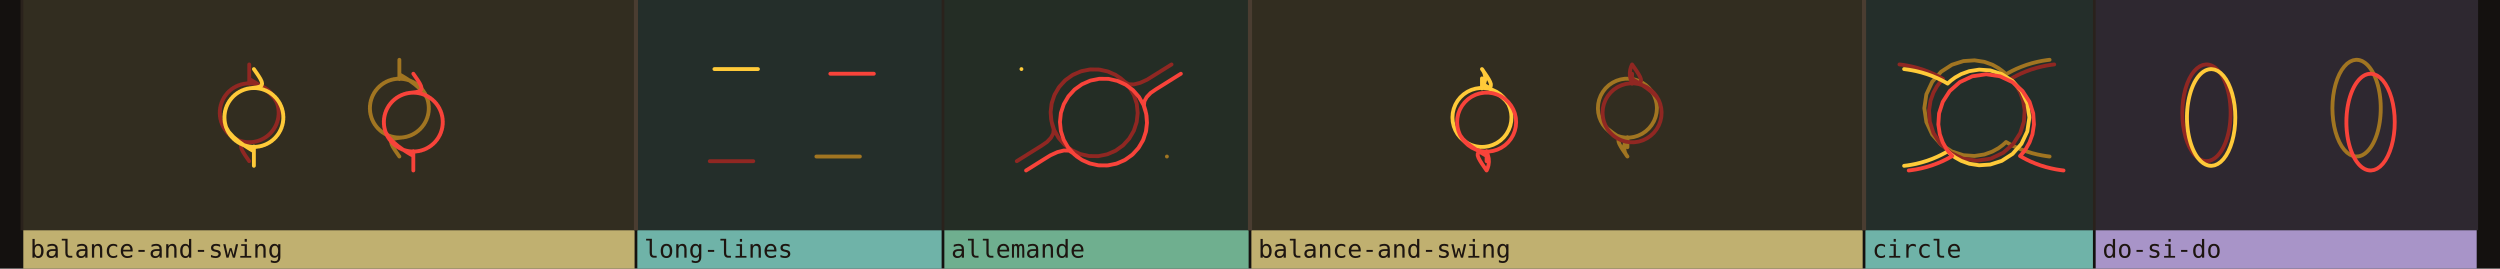
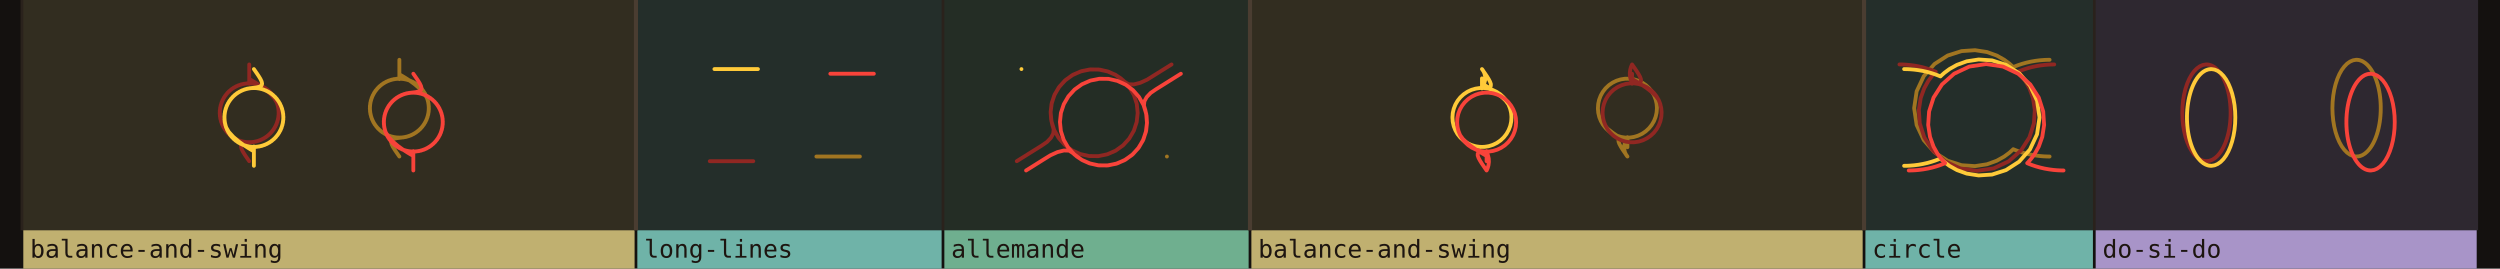
<svg xmlns="http://www.w3.org/2000/svg" viewBox="0 0 912 98" width="912" height="98" role="img">
  <rect width="912" height="98" fill="#14110f" />
  <svg x="8" y="0" width="224" height="84" viewBox="0 0 224 84">
    <rect width="224" height="84" fill="#c0b070" fill-opacity="0.18" />
    <path d="M137.69 21.81L137.69 22.12L137.69 22.92L137.69 24.01L137.69 25.22L137.69 26.33L137.69 27.19L137.69 27.91L137.69 28.48L137.69 28.81L137.69 28.87L137.69 28.87L137.69 28.87L137.69 28.87L137.69 28.84L137.69 28.52L137.69 27.95L137.69 27.25L137.69 26.48L137.69 25.8L137.69 25.33L137.69 25.2L137.69 25.2L137.69 25.2L137.69 25.2L137.69 25.2L137.69 25.2L137.69 25.2L137.69 25.2L137.69 25.5L137.69 26.15L137.69 26.81L137.69 27.1L137.95 27.26L138.7 27.69L139.88 28.4L141.42 29.4L143.24 30.72L145.14 32.34L146.82 34.16L147.86 35.93L148.3 37.66L148.45 39.64L148.23 41.65L147.63 43.58L146.69 45.36L145.43 46.94L143.89 48.25L142.14 49.26L140.23 49.92L138.23 50.21L136.21 50.12L134.25 49.66L132.4 48.84L130.74 47.68L129.33 46.24L128.2 44.56L127.42 42.7L126.99 40.73L126.94 38.71L127.27 36.71L127.97 34.82L129 33.08L130.35 31.57L131.95 30.34L133.75 29.43L135.69 28.87L137.71 28.69L139.72 28.88L141.66 29.44L143.46 30.36L145.05 31.6L146.39 33.12L147.42 34.85L148.11 36.75L148.43 38.75L148.37 40.77L147.94 42.74L147.15 44.6L146.02 46.27L144.6 47.71L142.93 48.86L141.09 49.67L139.12 50.13L137.1 50.21L135.1 49.91L133.19 49.24L131.44 48.23L129.91 46.91L128.66 45.33L127.72 43.54L127.13 41.6L126.92 39.6L127.08 37.58L127.62 35.63L128.51 33.82L129.72 32.21L131.22 30.85L132.94 29.79L134.83 29.07L136.82 28.72L138.84 28.75L140.82 29.15L142.69 29.92L144.38 31.02L145.84 32.42L147.01 34.06L147.85 35.9L148.34 37.86L148.45 39.88L148.18 41.88L147.54 43.8L146.55 45.56L145.26 47.11L143.69 48.39L141.92 49.36L140.05 49.96L138.3 50.21L136.76 50.4L135.6 50.69L134.91 51.13L134.69 51.76L134.86 52.58L135.32 53.55L135.95 54.57L136.6 55.54L137.17 56.36L137.55 56.9L137.69 57.1" fill="none" stroke="#a17521" stroke-width="1.4" stroke-linecap="round" stroke-linejoin="round" />
    <path d="M82.92 23.51L82.92 23.82L82.92 24.61L82.92 25.71L82.92 26.91L82.92 28.03L82.92 28.89L82.92 29.61L82.92 30.17L82.92 30.51L82.92 30.56L82.92 30.56L82.92 30.56L82.92 30.56L82.92 30.53L82.92 30.22L82.92 29.65L82.92 28.95L82.92 28.18L82.92 27.49L82.92 27.03L82.92 26.9L82.92 26.9L82.92 26.9L82.92 26.9L82.92 26.9L82.92 26.9L82.92 26.9L82.92 26.9L82.92 27.2L82.92 27.85L82.92 28.5L82.92 28.8L83.19 28.95L83.94 29.39L85.11 30.1L86.66 31.1L88.48 32.41L90.38 34.03L92.06 35.86L93.1 37.62L93.54 39.36L93.69 41.33L93.46 43.34L92.87 45.27L91.92 47.06L90.66 48.64L89.13 49.95L87.37 50.96L85.47 51.62L83.47 51.91L81.45 51.82L79.48 51.36L77.63 50.53L75.98 49.38L74.56 47.94L73.44 46.26L72.65 44.4L72.23 42.42L72.18 40.4L72.51 38.41L73.2 36.51L74.24 34.78L75.58 33.27L77.18 32.04L78.99 31.13L80.93 30.57L82.94 30.38L84.95 30.58L86.89 31.14L88.69 32.06L90.29 33.3L91.63 34.81L92.66 36.55L93.34 38.45L93.67 40.44L93.61 42.46L93.18 44.44L92.38 46.3L91.25 47.97L89.83 49.41L88.17 50.55L86.32 51.37L84.35 51.82L82.33 51.9L80.33 51.61L78.43 50.94L76.68 49.93L75.15 48.61L73.89 47.02L72.96 45.23L72.37 43.3L72.15 41.29L72.32 39.28L72.85 37.33L73.74 35.52L74.96 33.9L76.45 32.54L78.17 31.49L80.06 30.77L82.05 30.42L84.07 30.44L86.05 30.85L87.92 31.61L89.61 32.72L91.07 34.12L92.24 35.76L93.09 37.6L93.57 39.56L93.68 41.58L93.41 43.58L92.77 45.5L91.79 47.26L90.49 48.81L88.93 50.09L87.15 51.05L85.29 51.66L83.54 51.91L81.99 52.1L80.83 52.38L80.14 52.82L79.92 53.46L80.1 54.28L80.56 55.24L81.18 56.26L81.83 57.24L82.4 58.05L82.78 58.6L82.92 58.8" fill="none" stroke="#902722" stroke-width="1.4" stroke-linecap="round" stroke-linejoin="round" />
    <path d="M84.62 60.49L84.62 60.18L84.62 59.39L84.62 58.29L84.62 57.09L84.62 55.97L84.62 55.11L84.62 54.39L84.62 53.83L84.62 53.49L84.62 53.44L84.62 53.44L84.62 53.44L84.62 53.44L84.62 53.47L84.62 53.78L84.62 54.35L84.62 55.05L84.62 55.82L84.62 56.51L84.62 56.97L84.62 57.1L84.62 57.1L84.62 57.1L84.62 57.1L84.62 57.1L84.62 57.1L84.62 57.1L84.62 57.1L84.62 56.8L84.62 56.15L84.62 55.5L84.62 55.2L84.35 55.05L83.6 54.61L82.43 53.9L80.88 52.9L79.06 51.59L77.16 49.97L75.48 48.14L74.44 46.38L74 44.64L73.85 42.67L74.07 40.66L74.67 38.73L75.61 36.94L76.88 35.36L78.41 34.05L80.16 33.04L82.07 32.38L84.07 32.09L86.09 32.18L88.06 32.64L89.9 33.47L91.56 34.62L92.98 36.06L94.1 37.74L94.89 39.6L95.31 41.58L95.36 43.6L95.03 45.59L94.34 47.49L93.3 49.22L91.95 50.73L90.35 51.96L88.55 52.87L86.61 53.43L84.6 53.62L82.59 53.42L80.65 52.86L78.85 51.94L77.25 50.7L75.91 49.19L74.88 47.45L74.19 45.55L73.87 43.56L73.93 41.54L74.36 39.56L75.16 37.7L76.28 36.03L77.7 34.59L79.37 33.45L81.22 32.63L83.19 32.18L85.2 32.1L87.2 32.39L89.11 33.06L90.86 34.07L92.39 35.39L93.64 36.98L94.58 38.77L95.17 40.7L95.39 42.71L95.22 44.72L94.69 46.67L93.79 48.48L92.58 50.1L91.09 51.46L89.36 52.51L87.48 53.23L85.49 53.58L83.47 53.56L81.49 53.15L79.62 52.39L77.92 51.28L76.47 49.88L75.29 48.24L74.45 46.4L73.97 44.44L73.86 42.42L74.13 40.42L74.76 38.5L75.75 36.74L77.05 35.19L78.61 33.91L80.39 32.95L82.25 32.34L84 32.09L85.54 31.9L86.7 31.62L87.39 31.18L87.62 30.54L87.44 29.72L86.98 28.76L86.36 27.74L85.7 26.76L85.14 25.95L84.76 25.4L84.62 25.2" fill="none" stroke="#ffca39" stroke-width="1.4" stroke-linecap="round" stroke-linejoin="round" />
    <path d="M142.78 62.19L142.78 61.88L142.78 61.08L142.78 59.99L142.78 58.78L142.78 57.67L142.78 56.81L142.78 56.09L142.78 55.52L142.78 55.19L142.78 55.13L142.78 55.13L142.78 55.13L142.78 55.13L142.78 55.16L142.78 55.48L142.78 56.05L142.78 56.75L142.78 57.52L142.78 58.2L142.78 58.67L142.78 58.8L142.78 58.8L142.78 58.8L142.78 58.8L142.78 58.8L142.78 58.8L142.78 58.8L142.78 58.8L142.78 58.5L142.78 57.85L142.78 57.19L142.78 56.9L142.51 56.74L141.76 56.31L140.58 55.6L139.04 54.6L137.22 53.28L135.32 51.66L133.64 49.84L132.6 48.07L132.16 46.34L132.01 44.36L132.23 42.35L132.83 40.42L133.77 38.64L135.03 37.06L136.57 35.75L138.32 34.74L140.23 34.08L142.23 33.79L144.25 33.88L146.22 34.34L148.06 35.16L149.72 36.32L151.14 37.76L152.26 39.44L153.04 41.3L153.47 43.27L153.52 45.29L153.19 47.29L152.5 49.18L151.46 50.92L150.11 52.43L148.51 53.66L146.71 54.57L144.77 55.13L142.76 55.31L140.74 55.12L138.8 54.56L137.01 53.64L135.41 52.4L134.07 50.88L133.04 49.15L132.35 47.25L132.03 45.25L132.09 43.23L132.52 41.26L133.32 39.4L134.44 37.73L135.86 36.29L137.53 35.14L139.38 34.33L141.35 33.87L143.36 33.79L145.36 34.09L147.27 34.76L149.02 35.77L150.55 37.09L151.8 38.67L152.74 40.46L153.33 42.4L153.54 44.4L153.38 46.42L152.84 48.37L151.95 50.18L150.74 51.79L149.25 53.15L147.52 54.21L145.63 54.93L143.65 55.28L141.62 55.25L139.65 54.85L137.78 54.08L136.08 52.98L134.62 51.58L133.45 49.94L132.61 48.1L132.13 46.14L132.02 44.12L132.29 42.12L132.92 40.2L133.91 38.44L135.21 36.89L136.77 35.61L138.54 34.64L140.41 34.04L142.16 33.79L143.7 33.6L144.86 33.31L145.55 32.87L145.78 32.24L145.6 31.42L145.14 30.45L144.52 29.43L143.86 28.46L143.3 27.64L142.92 27.1L142.78 26.9" fill="none" stroke="#f8433a" stroke-width="1.4" stroke-linecap="round" stroke-linejoin="round" />
  </svg>
  <path d="M8 0L8 84" stroke="#2a221c" stroke-width="1" fill="none" />
  <svg x="8" y="84" width="224" height="14" viewBox="0 0 224 14">
    <rect x="0.5" width="223" height="14" fill="#c0b070" />
    <text x="3" y="10" fill="#1d1510" font-size="9" font-family="ui-monospace, Menlo, monospace">balance-and-swing</text>
  </svg>
  <svg x="232" y="0" width="112" height="84" viewBox="0 0 112 84">
    <rect width="112" height="84" fill="#6fb3a8" fill-opacity="0.18" />
    <path d="M81.69 57.1L81.65 57.1L81.53 57.1L81.34 57.1L81.08 57.1L80.75 57.1L80.35 57.1L79.88 57.1L79.36 57.1L78.78 57.1L78.16 57.1L77.49 57.1L76.78 57.1L76.05 57.1L75.29 57.1L74.52 57.1L73.75 57.1L72.97 57.1L72.2 57.1L71.44 57.1L70.71 57.1L70 57.1L69.33 57.1L68.71 57.1L68.13 57.1L67.61 57.1L67.14 57.1L66.74 57.1L66.41 57.1L66.15 57.1L65.96 57.1L65.84 57.1L65.81 57.1L65.84 57.1L65.96 57.1L66.15 57.1L66.41 57.1L66.74 57.1L67.14 57.1L67.61 57.1L68.13 57.1L68.71 57.1L69.33 57.1L70 57.1L70.71 57.1L71.44 57.1L72.2 57.1L72.97 57.1L73.75 57.1L74.52 57.1L75.29 57.1L76.05 57.1L76.78 57.1L77.49 57.1L78.16 57.1L78.78 57.1L79.36 57.1L79.88 57.1L80.35 57.1L80.75 57.1L81.08 57.1L81.34 57.1L81.53 57.1L81.65 57.1L81.69 57.1" fill="none" stroke="#a17521" stroke-width="1.4" stroke-linecap="round" stroke-linejoin="round" />
    <path d="M26.92 58.8L26.96 58.8L27.07 58.8L27.26 58.8L27.52 58.8L27.86 58.8L28.26 58.8L28.72 58.8L29.25 58.8L29.82 58.8L30.45 58.8L31.12 58.8L31.82 58.8L32.56 58.8L33.31 58.8L34.08 58.8L34.86 58.8L35.64 58.8L36.41 58.8L37.17 58.8L37.9 58.8L38.6 58.8L39.27 58.8L39.9 58.8L40.47 58.8L41 58.8L41.46 58.8L41.86 58.8L42.2 58.8L42.46 58.8L42.65 58.8L42.76 58.8L42.8 58.8L42.76 58.8L42.65 58.8L42.46 58.8L42.2 58.8L41.86 58.8L41.46 58.8L41 58.8L40.47 58.8L39.9 58.8L39.27 58.8L38.6 58.8L37.9 58.8L37.17 58.8L36.41 58.8L35.64 58.8L34.86 58.8L34.08 58.8L33.31 58.8L32.56 58.8L31.82 58.8L31.12 58.8L30.45 58.8L29.82 58.8L29.25 58.8L28.72 58.8L28.26 58.8L27.86 58.8L27.52 58.8L27.26 58.8L27.07 58.8L26.96 58.8L26.92 58.8" fill="none" stroke="#902722" stroke-width="1.4" stroke-linecap="round" stroke-linejoin="round" />
    <path d="M28.62 25.2L28.66 25.2L28.77 25.2L28.96 25.2L29.22 25.2L29.55 25.2L29.96 25.2L30.42 25.2L30.94 25.2L31.52 25.2L32.15 25.2L32.81 25.2L33.52 25.2L34.25 25.2L35.01 25.2L35.78 25.2L36.56 25.2L37.34 25.2L38.11 25.2L38.86 25.2L39.6 25.2L40.3 25.2L40.97 25.2L41.59 25.2L42.17 25.2L42.7 25.2L43.16 25.2L43.56 25.2L43.89 25.2L44.16 25.2L44.34 25.2L44.46 25.2L44.5 25.2L44.46 25.2L44.34 25.2L44.16 25.2L43.89 25.2L43.56 25.2L43.16 25.2L42.7 25.2L42.17 25.2L41.59 25.2L40.97 25.2L40.3 25.2L39.6 25.2L38.86 25.2L38.11 25.2L37.34 25.2L36.56 25.2L35.78 25.2L35.01 25.2L34.25 25.2L33.52 25.2L32.81 25.2L32.15 25.2L31.52 25.2L30.94 25.2L30.42 25.2L29.96 25.2L29.55 25.2L29.22 25.2L28.96 25.2L28.77 25.2L28.66 25.2L28.62 25.2" fill="none" stroke="#ffca39" stroke-width="1.4" stroke-linecap="round" stroke-linejoin="round" />
    <path d="M86.78 26.9L86.74 26.9L86.62 26.9L86.43 26.9L86.17 26.9L85.84 26.9L85.44 26.9L84.97 26.9L84.45 26.9L83.87 26.9L83.25 26.9L82.58 26.9L81.88 26.9L81.14 26.9L80.39 26.9L79.61 26.9L78.84 26.9L78.06 26.9L77.29 26.9L76.53 26.9L75.8 26.9L75.09 26.9L74.43 26.9L73.8 26.9L73.22 26.9L72.7 26.9L72.23 26.9L71.83 26.9L71.5 26.9L71.24 26.9L71.05 26.9L70.93 26.9L70.9 26.9L70.93 26.9L71.05 26.9L71.24 26.9L71.5 26.9L71.83 26.9L72.23 26.9L72.7 26.9L73.22 26.9L73.8 26.9L74.43 26.9L75.09 26.9L75.8 26.9L76.53 26.9L77.29 26.9L78.06 26.9L78.84 26.9L79.61 26.9L80.39 26.9L81.14 26.9L81.88 26.9L82.58 26.9L83.25 26.9L83.87 26.9L84.45 26.9L84.97 26.9L85.44 26.9L85.84 26.9L86.17 26.9L86.43 26.9L86.62 26.9L86.74 26.9L86.78 26.9" fill="none" stroke="#f8433a" stroke-width="1.4" stroke-linecap="round" stroke-linejoin="round" />
  </svg>
  <path d="M232 0L232 84" stroke="#2a221c" stroke-width="1" fill="none" />
  <svg x="232" y="84" width="112" height="14" viewBox="0 0 112 14">
    <rect x="0.5" width="111" height="14" fill="#6fb3a8" />
    <text x="3" y="10" fill="#1d1510" font-size="9" font-family="ui-monospace, Menlo, monospace">long-lines</text>
  </svg>
  <svg x="344" y="0" width="112" height="84" viewBox="0 0 112 84">
    <rect width="112" height="84" fill="#6faf8f" fill-opacity="0.18" />
    <path d="M81.69 57.1L81.69 57.1L81.69 57.1L81.69 57.1L81.69 57.1L81.69 57.1L81.69 57.1L81.69 57.1L81.69 57.1L81.69 57.1L81.69 57.1L81.69 57.1L81.69 57.1L81.69 57.1L81.69 57.1L81.69 57.1L81.69 57.1L81.69 57.1L81.69 57.1L81.69 57.1L81.69 57.1L81.69 57.1L81.69 57.1L81.69 57.1L81.69 57.1L81.69 57.1L81.69 57.1L81.69 57.1L81.69 57.1L81.69 57.1L81.69 57.1L81.69 57.1L81.69 57.1L81.69 57.1L81.69 57.1L81.69 57.1L81.69 57.1L81.69 57.1L81.69 57.1L81.69 57.1L81.69 57.1L81.69 57.1L81.69 57.1L81.69 57.1L81.69 57.1L81.69 57.1L81.69 57.1L81.69 57.1L81.69 57.1L81.69 57.1L81.69 57.1L81.69 57.1L81.69 57.1L81.69 57.1L81.69 57.1L81.69 57.1L81.69 57.1L81.69 57.1L81.69 57.1L81.69 57.1L81.69 57.1L81.69 57.1L81.69 57.1L81.69 57.1L81.69 57.1" fill="none" stroke="#a17521" stroke-width="1.4" stroke-linecap="round" stroke-linejoin="round" />
    <path d="M26.92 58.8L27.3 58.56L28.35 57.9L29.9 56.94L31.79 55.75L33.88 54.45L35.99 53.13L37.93 51.8L39.37 50.29L40.22 48.73L40.38 47.19L39.89 45.55L39.44 43.47L39.27 40.93L39.59 37.98L40.58 34.83L42.22 31.93L44.43 29.43L47.12 27.45L50.15 26.08L53.41 25.37L56.75 25.35L60.01 26.03L63.06 27.38L65.76 29.34L67.99 31.81L69.66 34.7L70.69 37.87L71.03 41.19L70.67 44.5L69.63 47.67L67.95 50.55L65.7 53.02L62.99 54.96L59.94 56.29L56.67 56.96L53.34 56.93L50.08 56.2L47.05 54.81L44.38 52.82L42.18 50.31L40.55 47.4L39.57 44.21L39.27 40.89L39.68 37.58L40.76 34.43L42.49 31.57L44.77 29.14L47.5 27.23L50.58 25.94L53.85 25.32L57.19 25.4L60.31 26.13L62.86 27.27L64.85 28.57L66.32 29.87L67.68 30.74L69.59 30.8L71.95 30.21L74.49 29.05L77 27.49L79.4 25.99L81.44 24.72L82.85 23.84L83.38 23.51" fill="none" stroke="#902722" stroke-width="1.4" stroke-linecap="round" stroke-linejoin="round" />
    <path d="M28.62 25.2L28.62 25.2L28.62 25.2L28.62 25.2L28.62 25.2L28.62 25.2L28.62 25.2L28.62 25.2L28.62 25.2L28.62 25.2L28.62 25.2L28.62 25.2L28.62 25.2L28.62 25.2L28.62 25.2L28.62 25.2L28.62 25.2L28.62 25.2L28.62 25.2L28.62 25.2L28.62 25.2L28.62 25.2L28.62 25.2L28.62 25.2L28.62 25.2L28.62 25.2L28.62 25.2L28.62 25.2L28.62 25.2L28.62 25.2L28.62 25.2L28.62 25.2L28.62 25.2L28.62 25.2L28.62 25.2L28.62 25.2L28.62 25.2L28.62 25.2L28.62 25.2L28.62 25.2L28.62 25.2L28.62 25.2L28.62 25.2L28.62 25.2L28.62 25.2L28.62 25.2L28.62 25.2L28.62 25.2L28.62 25.2L28.62 25.2L28.62 25.2L28.62 25.2L28.62 25.2L28.62 25.2L28.62 25.2L28.62 25.2L28.62 25.2L28.62 25.2L28.62 25.2L28.62 25.2L28.62 25.2L28.62 25.2L28.62 25.2L28.62 25.2L28.62 25.2" fill="none" stroke="#ffca39" stroke-width="1.4" stroke-linecap="round" stroke-linejoin="round" />
    <path d="M86.78 26.9L86.39 27.14L85.35 27.79L83.8 28.76L81.9 29.95L79.82 31.25L77.7 32.57L75.76 33.9L74.32 35.41L73.47 36.97L73.31 38.51L73.81 40.15L74.26 42.23L74.42 44.77L74.11 47.71L73.12 50.86L71.47 53.77L69.26 56.26L66.58 58.24L63.54 59.62L60.29 60.33L56.95 60.35L53.69 59.66L50.64 58.32L47.94 56.36L45.7 53.88L44.04 51L43.01 47.82L42.67 44.51L43.02 41.19L44.07 38.02L45.75 35.14L47.99 32.68L50.7 30.74L53.76 29.4L57.03 28.74L60.36 28.77L63.62 29.5L66.65 30.89L69.32 32.88L71.52 35.39L73.15 38.3L74.13 41.48L74.42 44.81L74.02 48.12L72.93 51.27L71.21 54.12L68.93 56.56L66.19 58.46L63.12 59.75L59.84 60.37L56.51 60.29L53.39 59.57L50.84 58.43L48.85 57.12L47.37 55.83L46.02 54.95L44.11 54.9L41.75 55.49L39.2 56.65L36.69 58.2L34.29 59.7L32.26 60.98L30.84 61.86L30.31 62.19" fill="none" stroke="#f8433a" stroke-width="1.4" stroke-linecap="round" stroke-linejoin="round" />
  </svg>
  <path d="M344 0L344 84" stroke="#2a221c" stroke-width="1" fill="none" />
  <svg x="344" y="84" width="112" height="14" viewBox="0 0 112 14">
    <rect x="0.5" width="111" height="14" fill="#6faf8f" />
    <text x="3" y="10" fill="#1d1510" font-size="9" font-family="ui-monospace, Menlo, monospace">allemande</text>
  </svg>
  <svg x="456" y="0" width="224" height="84" viewBox="0 0 224 84">
    <rect width="224" height="84" fill="#c0b070" fill-opacity="0.18" />
    <path d="M137.69 57.1L137.54 56.93L137.18 56.42L136.77 55.52L136.51 54.32L136.54 53.02L136.84 51.93L137.19 51.07L137.48 50.45L137.65 50.1L137.69 50.04L137.69 50.04L137.69 50.04L137.69 50.04L137.69 50.07L137.69 50.39L137.69 50.96L137.69 51.66L137.69 52.43L137.69 53.11L137.69 53.58L137.69 53.71L137.69 53.71L137.69 53.71L137.69 53.71L137.69 53.71L137.69 53.71L137.69 53.71L137.69 53.71L137.69 53.41L137.69 52.76L137.69 52.1L137.69 51.81L137.42 51.65L136.68 51.22L135.54 50.54L134.07 49.62L132.37 48.46L130.61 47.09L129.04 45.6L128.03 44.23L127.48 42.9L127.09 41.37L126.92 39.76L127 38.14L127.31 36.56L127.87 35.04L128.64 33.61L129.61 32.33L130.77 31.2L132.09 30.26L133.53 29.52L135.06 29.01L136.66 28.73L138.27 28.7L139.88 28.91L141.43 29.36L142.9 30.03L144.25 30.92L145.46 32L146.49 33.25L147.32 34.63L147.93 36.13L148.31 37.7L148.45 39.31L148.35 40.93L148.01 42.51L147.44 44.02L146.64 45.43L145.65 46.7L144.47 47.81L143.15 48.74L141.69 49.45L140.15 49.94L138.55 50.19L136.94 50.2L135.34 49.96L133.79 49.49L132.33 48.8L130.99 47.89L129.8 46.79L128.79 45.53L127.98 44.13L127.39 42.62L127.03 41.05L126.92 39.43L127.04 37.82L127.41 36.25L128 34.74L128.82 33.35L129.83 32.09L131.02 30.99L132.37 30.09L133.83 29.4L135.38 28.94L136.98 28.71L138.6 28.72L140.19 28.98L141.73 29.47L143.18 30.19L144.51 31.12L145.68 32.24L146.67 33.51L147.46 34.93L148.02 36.44L148.36 38.02L148.45 39.64L148.3 41.25L147.92 42.82L147.3 44.31L146.46 45.7L145.43 46.94L144.22 48.01L142.86 48.9L141.39 49.57L139.84 50.01L138.28 50.21L136.87 50.2L135.68 50.25L134.86 50.49L134.45 50.96L134.43 51.64L134.74 52.51L135.28 53.52L135.93 54.56L136.6 55.54L137.17 56.36L137.55 56.9L137.69 57.1" fill="none" stroke="#a17521" stroke-width="1.4" stroke-linecap="round" stroke-linejoin="round" />
    <path d="M139.38 23.51L139.26 23.75L138.98 24.42L138.7 25.43L138.55 26.64L138.6 27.84L138.83 28.8L139.06 29.58L139.25 30.17L139.36 30.51L139.38 30.56L139.38 30.56L139.38 30.56L139.38 30.56L139.38 30.53L139.38 30.22L139.38 29.65L139.38 28.95L139.38 28.18L139.38 27.49L139.38 27.03L139.38 26.9L139.38 26.9L139.38 26.9L139.38 26.9L139.38 26.9L139.38 26.9L139.38 26.9L139.38 26.9L139.38 27.2L139.38 27.85L139.38 28.5L139.38 28.8L139.65 28.95L140.39 29.38L141.53 30.06L143 30.99L144.7 32.15L146.46 33.52L148.02 35L149.04 36.38L149.58 37.7L149.98 39.24L150.15 40.85L150.07 42.46L149.75 44.05L149.2 45.57L148.43 46.99L147.45 48.28L146.3 49.41L144.98 50.35L143.54 51.09L142.01 51.6L140.41 51.87L138.8 51.9L137.19 51.7L135.64 51.25L134.17 50.57L132.82 49.69L131.61 48.61L130.58 47.36L129.75 45.97L129.14 44.47L128.76 42.9L128.61 41.29L128.71 39.68L129.06 38.1L129.63 36.59L130.42 35.18L131.42 33.9L132.59 32.79L133.92 31.87L135.37 31.16L136.92 30.67L138.51 30.42L140.13 30.41L141.73 30.64L143.28 31.11L144.74 31.81L146.08 32.72L147.26 33.81L148.27 35.08L149.08 36.48L149.67 37.98L150.03 39.56L150.15 41.17L150.03 42.78L149.66 44.36L149.07 45.86L148.25 47.26L147.24 48.52L146.04 49.61L144.7 50.51L143.24 51.21L141.69 51.67L140.09 51.9L138.47 51.88L136.88 51.62L135.34 51.13L133.89 50.41L132.56 49.49L131.39 48.37L130.4 47.09L129.61 45.68L129.04 44.17L128.71 42.58L128.62 40.97L128.76 39.36L129.15 37.79L129.77 36.29L130.61 34.91L131.64 33.67L132.85 32.59L134.2 31.71L135.68 31.04L137.23 30.6L138.79 30.4L140.2 30.41L141.39 30.36L142.21 30.11L142.62 29.65L142.64 28.97L142.33 28.09L141.79 27.09L141.14 26.05L140.47 25.06L139.9 24.25L139.52 23.71L139.38 23.51" fill="none" stroke="#902722" stroke-width="1.4" stroke-linecap="round" stroke-linejoin="round" />
    <path d="M84.62 25.2L84.77 25.37L85.12 25.89L85.53 26.78L85.79 27.98L85.76 29.28L85.46 30.37L85.11 31.24L84.82 31.86L84.65 32.2L84.62 32.26L84.62 32.26L84.62 32.26L84.62 32.26L84.62 32.23L84.62 31.91L84.62 31.35L84.62 30.64L84.62 29.87L84.62 29.19L84.62 28.73L84.62 28.6L84.62 28.6L84.62 28.6L84.62 28.6L84.62 28.6L84.62 28.6L84.62 28.6L84.62 28.6L84.62 28.89L84.62 29.55L84.62 30.2L84.62 30.5L84.89 30.65L85.63 31.08L86.76 31.76L88.23 32.68L89.93 33.85L91.69 35.22L93.26 36.7L94.27 38.08L94.82 39.4L95.22 40.94L95.38 42.55L95.31 44.16L94.99 45.75L94.44 47.27L93.67 48.69L92.69 49.98L91.53 51.11L90.22 52.05L88.78 52.78L87.24 53.29L85.65 53.57L84.03 53.6L82.43 53.39L80.87 52.95L79.4 52.27L78.05 51.38L76.85 50.3L75.82 49.06L74.99 47.67L74.37 46.17L73.99 44.6L73.85 42.99L73.95 41.38L74.29 39.79L74.86 38.28L75.66 36.87L76.65 35.6L77.83 34.49L79.16 33.57L80.61 32.85L82.15 32.37L83.75 32.11L85.37 32.11L86.97 32.34L88.51 32.81L89.97 33.51L91.31 34.41L92.5 35.51L93.51 36.77L94.32 38.17L94.91 39.68L95.27 41.26L95.39 42.87L95.26 44.48L94.9 46.06L94.3 47.56L93.49 48.96L92.47 50.22L91.28 51.31L89.94 52.21L88.47 52.9L86.93 53.37L85.32 53.59L83.71 53.58L82.11 53.32L80.57 52.83L79.12 52.11L77.8 51.18L76.63 50.07L75.63 48.79L74.85 47.38L74.28 45.86L73.94 44.28L73.85 42.67L74 41.06L74.39 39.49L75.01 37.99L75.84 36.61L76.88 35.36L78.08 34.29L79.44 33.41L80.91 32.74L82.47 32.3L84.02 32.1L85.44 32.1L86.62 32.05L87.44 31.81L87.85 31.35L87.87 30.66L87.56 29.79L87.03 28.79L86.37 27.74L85.71 26.76L85.14 25.95L84.76 25.4L84.62 25.2" fill="none" stroke="#ffca39" stroke-width="1.4" stroke-linecap="round" stroke-linejoin="round" />
    <path d="M86.31 62.19L86.44 61.95L86.72 61.28L87 60.27L87.15 59.06L87.09 57.86L86.87 56.9L86.63 56.12L86.45 55.53L86.33 55.19L86.31 55.13L86.31 55.13L86.31 55.13L86.31 55.13L86.31 55.16L86.31 55.48L86.31 56.05L86.31 56.75L86.31 57.52L86.31 58.2L86.31 58.67L86.31 58.8L86.31 58.8L86.31 58.8L86.31 58.8L86.31 58.8L86.31 58.8L86.31 58.8L86.31 58.8L86.31 58.5L86.31 57.85L86.31 57.19L86.31 56.9L86.05 56.74L85.31 56.31L84.17 55.64L82.7 54.71L81 53.55L79.24 52.18L77.67 50.69L76.66 49.32L76.11 47.99L75.72 46.46L75.55 44.85L75.63 43.23L75.94 41.65L76.49 40.13L77.27 38.71L78.24 37.42L79.4 36.29L80.72 35.35L82.16 34.61L83.69 34.1L85.28 33.83L86.9 33.79L88.51 34L90.06 34.45L91.53 35.12L92.88 36.01L94.09 37.09L95.11 38.34L95.94 39.73L96.56 41.22L96.94 42.79L97.08 44.4L96.98 46.02L96.64 47.6L96.07 49.11L95.27 50.52L94.28 51.79L93.1 52.91L91.77 53.83L90.32 54.54L88.78 55.03L87.18 55.28L85.57 55.29L83.97 55.06L82.42 54.58L80.96 53.89L79.62 52.98L78.43 51.88L77.42 50.62L76.61 49.22L76.02 47.71L75.66 46.14L75.55 44.52L75.67 42.91L76.03 41.34L76.63 39.83L77.45 38.44L78.46 37.18L79.65 36.08L81 35.18L82.46 34.49L84.01 34.03L85.61 33.8L87.22 33.82L88.82 34.07L90.36 34.57L91.81 35.28L93.14 36.21L94.31 37.33L95.3 38.61L96.09 40.02L96.65 41.53L96.99 43.11L97.08 44.73L96.93 46.34L96.54 47.91L95.93 49.4L95.09 50.79L94.06 52.03L92.85 53.11L91.49 53.99L90.02 54.66L88.46 55.1L86.91 55.3L85.5 55.29L84.31 55.34L83.49 55.59L83.08 56.05L83.06 56.73L83.37 57.61L83.91 58.61L84.56 59.65L85.23 60.63L85.79 61.45L86.18 61.99L86.31 62.19" fill="none" stroke="#f8433a" stroke-width="1.4" stroke-linecap="round" stroke-linejoin="round" />
  </svg>
  <path d="M456 0L456 84" stroke="#2a221c" stroke-width="1" fill="none" />
  <svg x="456" y="84" width="224" height="14" viewBox="0 0 224 14">
    <rect x="0.5" width="223" height="14" fill="#c0b070" />
    <text x="3" y="10" fill="#1d1510" font-size="9" font-family="ui-monospace, Menlo, monospace">balance-and-swing</text>
  </svg>
  <svg x="680" y="0" width="84" height="84" viewBox="0 0 84 84">
    <rect width="84" height="84" fill="#6fb3a8" fill-opacity="0.18" />
-     <path d="M67.69 57.1L67.34 57.06L66.4 56.93L64.99 56.7L63.25 56.35L61.32 55.87L59.32 55.25L57.37 54.54L55.58 53.78L54.04 53.05L52.85 52.41L52.08 51.97L51.81 51.81L51.51 52.1L50.61 52.9L49.07 54.04L46.84 55.28L43.89 56.35L40.31 56.9L36.27 56.63L32.07 55.28L28.13 52.75L24.88 49.08L22.74 44.51L21.99 39.45L22.74 34.4L24.88 29.83L28.13 26.16L32.07 23.62L36.27 22.28L40.31 22.01L43.89 22.56L46.84 23.62L49.07 24.87L50.61 26.01L51.51 26.81L51.81 27.1L52.08 26.94L52.85 26.5L54.04 25.86L55.58 25.12L57.37 24.37L59.32 23.65L61.32 23.04L63.25 22.56L64.99 22.2L66.4 21.98L67.34 21.85L67.69 21.81" fill="none" stroke="#a17521" stroke-width="1.4" stroke-linecap="round" stroke-linejoin="round" />
-     <path d="M69.38 23.51L69.04 23.55L68.1 23.67L66.69 23.9L64.95 24.25L63.02 24.74L61.01 25.35L59.06 26.06L57.27 26.82L55.74 27.56L54.55 28.19L53.78 28.64L53.5 28.8L53.79 29.1L54.59 30L55.73 31.54L56.98 33.77L58.04 36.71L58.6 40.29L58.33 44.34L56.98 48.53L54.45 52.48L50.78 55.73L46.21 57.87L41.15 58.62L36.09 57.87L31.53 55.73L27.86 52.48L25.32 48.53L23.98 44.34L23.71 40.29L24.26 36.71L25.32 33.77L26.57 31.54L27.71 30L28.51 29.1L28.8 28.8L28.52 28.64L27.75 28.19L26.56 27.56L25.03 26.82L23.24 26.06L21.29 25.35L19.29 24.74L17.35 24.25L15.61 23.9L14.2 23.67L13.26 23.55L12.92 23.51" fill="none" stroke="#902722" stroke-width="1.4" stroke-linecap="round" stroke-linejoin="round" />
-     <path d="M14.62 25.2L14.96 25.24L15.9 25.37L17.31 25.6L19.05 25.95L20.98 26.44L22.99 27.05L24.94 27.76L26.73 28.52L28.26 29.26L29.45 29.89L30.22 30.33L30.5 30.5L30.8 30.21L31.69 29.41L33.23 28.27L35.47 27.02L38.41 25.96L41.99 25.4L46.03 25.67L50.23 27.02L54.18 29.55L57.42 33.22L59.57 37.79L60.32 42.85L59.57 47.91L57.42 52.47L54.18 56.14L50.23 58.68L46.03 60.02L41.99 60.29L38.41 59.74L35.47 58.68L33.23 57.43L31.69 56.29L30.8 55.49L30.5 55.2L30.22 55.36L29.45 55.81L28.26 56.44L26.73 57.18L24.94 57.94L22.99 58.65L20.98 59.26L19.05 59.75L17.31 60.1L15.9 60.33L14.96 60.45L14.62 60.49" fill="none" stroke="#ffca39" stroke-width="1.4" stroke-linecap="round" stroke-linejoin="round" />
-     <path d="M16.31 62.19L16.66 62.15L17.6 62.02L19.01 61.8L20.75 61.44L22.68 60.96L24.68 60.35L26.63 59.63L28.42 58.88L29.96 58.14L31.15 57.5L31.92 57.06L32.19 56.9L31.9 56.6L31.1 55.7L29.96 54.16L28.72 51.93L27.65 48.99L27.1 45.4L27.37 41.36L28.72 37.16L31.25 33.22L34.92 29.97L39.49 27.83L44.55 27.08L49.6 27.83L54.17 29.97L57.84 33.22L60.38 37.16L61.72 41.36L61.99 45.4L61.44 48.99L60.38 51.93L59.13 54.16L57.99 55.7L57.19 56.6L56.9 56.9L57.17 57.06L57.95 57.5L59.14 58.14L60.67 58.88L62.46 59.63L64.41 60.35L66.41 60.96L68.35 61.44L70.08 61.8L71.49 62.02L72.43 62.15L72.78 62.19" fill="none" stroke="#f8433a" stroke-width="1.4" stroke-linecap="round" stroke-linejoin="round" />
+     <path d="M67.69 57.1L67.4 57.1L66.63 57.08L65.47 57.03L64.04 56.91L62.43 56.7L60.77 56.41L59.13 56.03L57.63 55.61L56.33 55.18L55.32 54.8L54.66 54.53L54.43 54.43L54.06 54.78L52.98 55.75L51.11 57.13L48.4 58.64L44.84 59.93L40.49 60.6L35.59 60.27L30.51 58.64L25.72 55.57L21.79 51.12L19.19 45.59L18.28 39.45L19.19 33.32L21.79 27.79L25.72 23.34L30.51 20.26L35.59 18.64L40.49 18.31L44.84 18.98L48.4 20.26L51.11 21.78L52.98 23.16L54.06 24.13L54.43 24.48L54.66 24.38L55.32 24.11L56.33 23.73L57.63 23.3L59.13 22.88L60.77 22.5L62.43 22.21L64.04 22L65.47 21.88L66.63 21.83L67.4 21.81L67.69 21.81" fill="none" stroke="#a17521" stroke-width="1.4" stroke-linecap="round" stroke-linejoin="round" />
+     <path d="M69.38 23.51L69.1 23.51L68.33 23.52L67.17 23.58L65.74 23.7L64.13 23.9L62.46 24.2L60.83 24.57L59.33 25L58.03 25.43L57.02 25.81L56.36 26.08L56.12 26.18L56.48 26.54L57.45 27.63L58.83 29.5L60.34 32.2L61.63 35.77L62.3 40.11L61.97 45.01L60.34 50.1L57.27 54.88L52.82 58.82L47.28 61.42L41.15 62.32L35.02 61.42L29.48 58.82L25.03 54.88L21.96 50.1L20.33 45.01L20 40.11L20.67 35.77L21.96 32.2L23.47 29.5L24.86 27.63L25.83 26.54L26.18 26.18L25.94 26.08L25.28 25.81L24.27 25.43L22.98 25L21.47 24.57L19.84 24.2L18.17 23.9L16.57 23.7L15.13 23.58L13.97 23.52L13.2 23.51L12.92 23.51" fill="none" stroke="#902722" stroke-width="1.4" stroke-linecap="round" stroke-linejoin="round" />
+     <path d="M14.62 25.2L14.9 25.21L15.67 25.22L16.83 25.27L18.26 25.39L19.87 25.6L21.54 25.89L23.17 26.27L24.67 26.7L25.97 27.13L26.98 27.51L27.64 27.78L27.88 27.88L28.24 27.52L29.33 26.55L31.19 25.17L33.9 23.66L37.47 22.37L41.81 21.7L46.71 22.03L51.8 23.66L56.58 26.73L60.52 31.18L63.11 36.72L64.02 42.85L63.11 48.98L60.52 54.52L56.58 58.97L51.8 62.04L46.71 63.67L41.81 64L37.47 63.33L33.9 62.04L31.19 60.53L29.33 59.14L28.24 58.17L27.88 57.82L27.64 57.92L26.98 58.19L25.97 58.57L24.67 59L23.17 59.43L21.54 59.8L19.87 60.1L18.26 60.3L16.83 60.42L15.67 60.48L14.9 60.49L14.62 60.49" fill="none" stroke="#ffca39" stroke-width="1.4" stroke-linecap="round" stroke-linejoin="round" />
+     <path d="M16.31 62.19L16.6 62.19L17.37 62.17L18.53 62.12L19.96 62L21.57 61.79L23.23 61.5L24.87 61.12L26.37 60.7L27.67 60.27L28.68 59.89L29.34 59.62L29.57 59.52L29.22 59.16L28.25 58.07L26.87 56.2L25.36 53.49L24.07 49.93L23.4 45.58L23.73 40.68L25.36 35.6L28.43 30.81L32.88 26.88L38.41 24.28L44.55 23.37L50.68 24.28L56.21 26.88L60.66 30.81L63.74 35.6L65.36 40.68L65.69 45.58L65.02 49.93L63.74 53.49L62.22 56.2L60.84 58.07L59.87 59.16L59.52 59.52L59.75 59.62L60.41 59.89L61.42 60.27L62.72 60.7L64.22 61.12L65.86 61.5L67.53 61.79L69.13 62L70.56 62.12L71.72 62.17L72.5 62.19L72.78 62.19" fill="none" stroke="#f8433a" stroke-width="1.4" stroke-linecap="round" stroke-linejoin="round" />
  </svg>
  <path d="M680 0L680 84" stroke="#2a221c" stroke-width="1" fill="none" />
  <svg x="680" y="84" width="84" height="14" viewBox="0 0 84 14">
    <rect x="0.5" width="83" height="14" fill="#6fb3a8" />
    <text x="3" y="10" fill="#1d1510" font-size="9" font-family="ui-monospace, Menlo, monospace">circle</text>
  </svg>
  <svg x="764" y="0" width="140" height="84" viewBox="0 0 140 84">
    <rect width="140" height="84" fill="#a894c8" fill-opacity="0.18" />
    <path d="M95.69 21.81L95.76 21.81L96 21.82L96.4 21.87L96.95 21.99L97.65 22.25L98.49 22.73L99.45 23.49L100.44 24.6L101.36 25.95L102.19 27.53L102.9 29.31L103.5 31.25L103.96 33.34L104.29 35.53L104.47 37.78L104.5 40.06L104.39 42.33L104.13 44.56L103.73 46.7L103.2 48.71L102.54 50.57L101.76 52.25L100.88 53.71L99.92 54.93L98.89 55.9L97.8 56.59L96.67 56.99L95.53 57.1L94.4 56.91L93.28 56.43L92.2 55.67L91.19 54.63L90.24 53.34L89.39 51.82L88.65 50.09L88.02 48.19L87.52 46.14L87.16 43.97L86.94 41.73L86.86 39.45L86.94 37.18L87.16 34.94L87.52 32.77L88.02 30.72L88.65 28.81L89.39 27.09L90.24 25.56L91.19 24.28L92.2 23.24L93.28 22.48L94.4 22L95.53 21.81L96.67 21.92L97.8 22.32L98.89 23.01L99.92 23.97L100.88 25.2L101.76 26.66L102.54 28.33L103.2 30.2L103.73 32.21L104.13 34.35L104.39 36.57L104.5 38.85L104.47 41.13L104.29 43.38L103.96 45.57L103.5 47.65L102.9 49.6L102.19 51.38L101.36 52.96L100.44 54.31L99.45 55.41L98.49 56.18L97.65 56.66L96.95 56.92L96.4 57.04L96 57.09L95.76 57.1L95.69 57.1" fill="none" stroke="#a17521" stroke-width="1.4" stroke-linecap="round" stroke-linejoin="round" />
    <path d="M40.92 23.51L41 23.51L41.24 23.52L41.63 23.56L42.19 23.69L42.89 23.95L43.73 24.42L44.68 25.19L45.68 26.29L46.6 27.65L47.42 29.22L48.14 31L48.73 32.95L49.2 35.04L49.52 37.23L49.7 39.48L49.74 41.76L49.62 44.03L49.37 46.26L48.97 48.39L48.43 50.41L47.77 52.27L47 53.95L46.12 55.41L45.15 56.63L44.12 57.59L43.03 58.28L41.91 58.68L40.77 58.79L39.63 58.61L38.51 58.13L37.44 57.36L36.42 56.33L35.48 55.04L34.63 53.52L33.88 51.79L33.25 49.89L32.76 47.83L32.39 45.67L32.17 43.43L32.1 41.15L32.17 38.87L32.39 36.63L32.76 34.47L33.25 32.42L33.88 30.51L34.63 28.78L35.48 27.26L36.42 25.97L37.44 24.94L38.51 24.18L39.63 23.7L40.77 23.51L41.91 23.62L43.03 24.02L44.12 24.71L45.15 25.67L46.12 26.89L47 28.36L47.77 30.03L48.43 31.89L48.97 33.91L49.37 36.05L49.62 38.27L49.74 40.54L49.7 42.82L49.52 45.08L49.2 47.27L48.73 49.35L48.14 51.3L47.42 53.08L46.6 54.66L45.68 56.01L44.68 57.11L43.73 57.88L42.89 58.35L42.19 58.61L41.63 58.74L41.24 58.78L41 58.8L40.92 58.8" fill="none" stroke="#902722" stroke-width="1.4" stroke-linecap="round" stroke-linejoin="round" />
    <path d="M42.62 60.49L42.54 60.49L42.3 60.48L41.9 60.44L41.35 60.31L40.65 60.05L39.81 59.58L38.86 58.81L37.86 57.71L36.94 56.35L36.12 54.78L35.4 53L34.81 51.05L34.34 48.96L34.02 46.77L33.83 44.52L33.8 42.24L33.91 39.97L34.17 37.74L34.57 35.61L35.11 33.59L35.77 31.73L36.54 30.05L37.42 28.59L38.38 27.37L39.42 26.41L40.51 25.72L41.63 25.32L42.77 25.21L43.91 25.39L45.02 25.87L46.1 26.64L47.12 27.67L48.06 28.96L48.91 30.48L49.65 32.21L50.28 34.11L50.78 36.17L51.15 38.33L51.37 40.57L51.44 42.85L51.37 45.13L51.15 47.37L50.78 49.53L50.28 51.58L49.65 53.49L48.91 55.22L48.06 56.74L47.12 58.03L46.1 59.06L45.02 59.82L43.91 60.3L42.77 60.49L41.63 60.38L40.51 59.98L39.42 59.29L38.38 58.33L37.42 57.11L36.54 55.64L35.77 53.97L35.11 52.11L34.57 50.09L34.17 47.95L33.91 45.73L33.8 43.46L33.83 41.18L34.02 38.92L34.34 36.73L34.81 34.65L35.4 32.7L36.12 30.92L36.94 29.34L37.86 27.99L38.86 26.89L39.81 26.12L40.65 25.65L41.35 25.39L41.9 25.26L42.3 25.22L42.54 25.2L42.62 25.2" fill="none" stroke="#ffca39" stroke-width="1.4" stroke-linecap="round" stroke-linejoin="round" />
    <path d="M100.78 62.19L100.7 62.19L100.46 62.18L100.06 62.13L99.51 62.01L98.81 61.75L97.97 61.27L97.01 60.51L96.02 59.4L95.1 58.05L94.28 56.47L93.56 54.69L92.97 52.75L92.5 50.66L92.18 48.47L91.99 46.22L91.96 43.94L92.07 41.67L92.33 39.44L92.73 37.3L93.27 35.29L93.93 33.43L94.7 31.75L95.58 30.29L96.54 29.07L97.58 28.1L98.67 27.41L99.79 27.01L100.93 26.9L102.07 27.09L103.18 27.57L104.26 28.33L105.28 29.37L106.22 30.66L107.07 32.18L107.81 33.91L108.44 35.81L108.94 37.86L109.3 40.03L109.53 42.27L109.6 44.55L109.53 46.82L109.3 49.06L108.94 51.23L108.44 53.28L107.81 55.19L107.07 56.91L106.22 58.44L105.28 59.72L104.26 60.76L103.18 61.52L102.07 62L100.93 62.19L99.79 62.08L98.67 61.68L97.58 60.99L96.54 60.03L95.58 58.8L94.7 57.34L93.93 55.67L93.27 53.8L92.73 51.79L92.33 49.65L92.07 47.43L91.96 45.15L91.99 42.87L92.18 40.62L92.5 38.43L92.97 36.35L93.56 34.4L94.28 32.62L95.1 31.04L96.02 29.69L97.01 28.59L97.97 27.82L98.81 27.34L99.51 27.08L100.06 26.96L100.46 26.91L100.7 26.9L100.78 26.9" fill="none" stroke="#f8433a" stroke-width="1.4" stroke-linecap="round" stroke-linejoin="round" />
  </svg>
  <path d="M764 0L764 84" stroke="#2a221c" stroke-width="1" fill="none" />
  <svg x="764" y="84" width="140" height="14" viewBox="0 0 140 14">
    <rect x="0.5" width="139" height="14" fill="#a894c8" />
    <text x="3" y="10" fill="#1d1510" font-size="9" font-family="ui-monospace, Menlo, monospace">do-si-do</text>
  </svg>
  <path d="M232 0L232 84" stroke="#4a3d31" stroke-width="1.5" fill="none" />
  <path d="M456 0L456 84" stroke="#4a3d31" stroke-width="1.5" fill="none" />
  <path d="M680 0L680 84" stroke="#4a3d31" stroke-width="1.5" fill="none" />
</svg>
